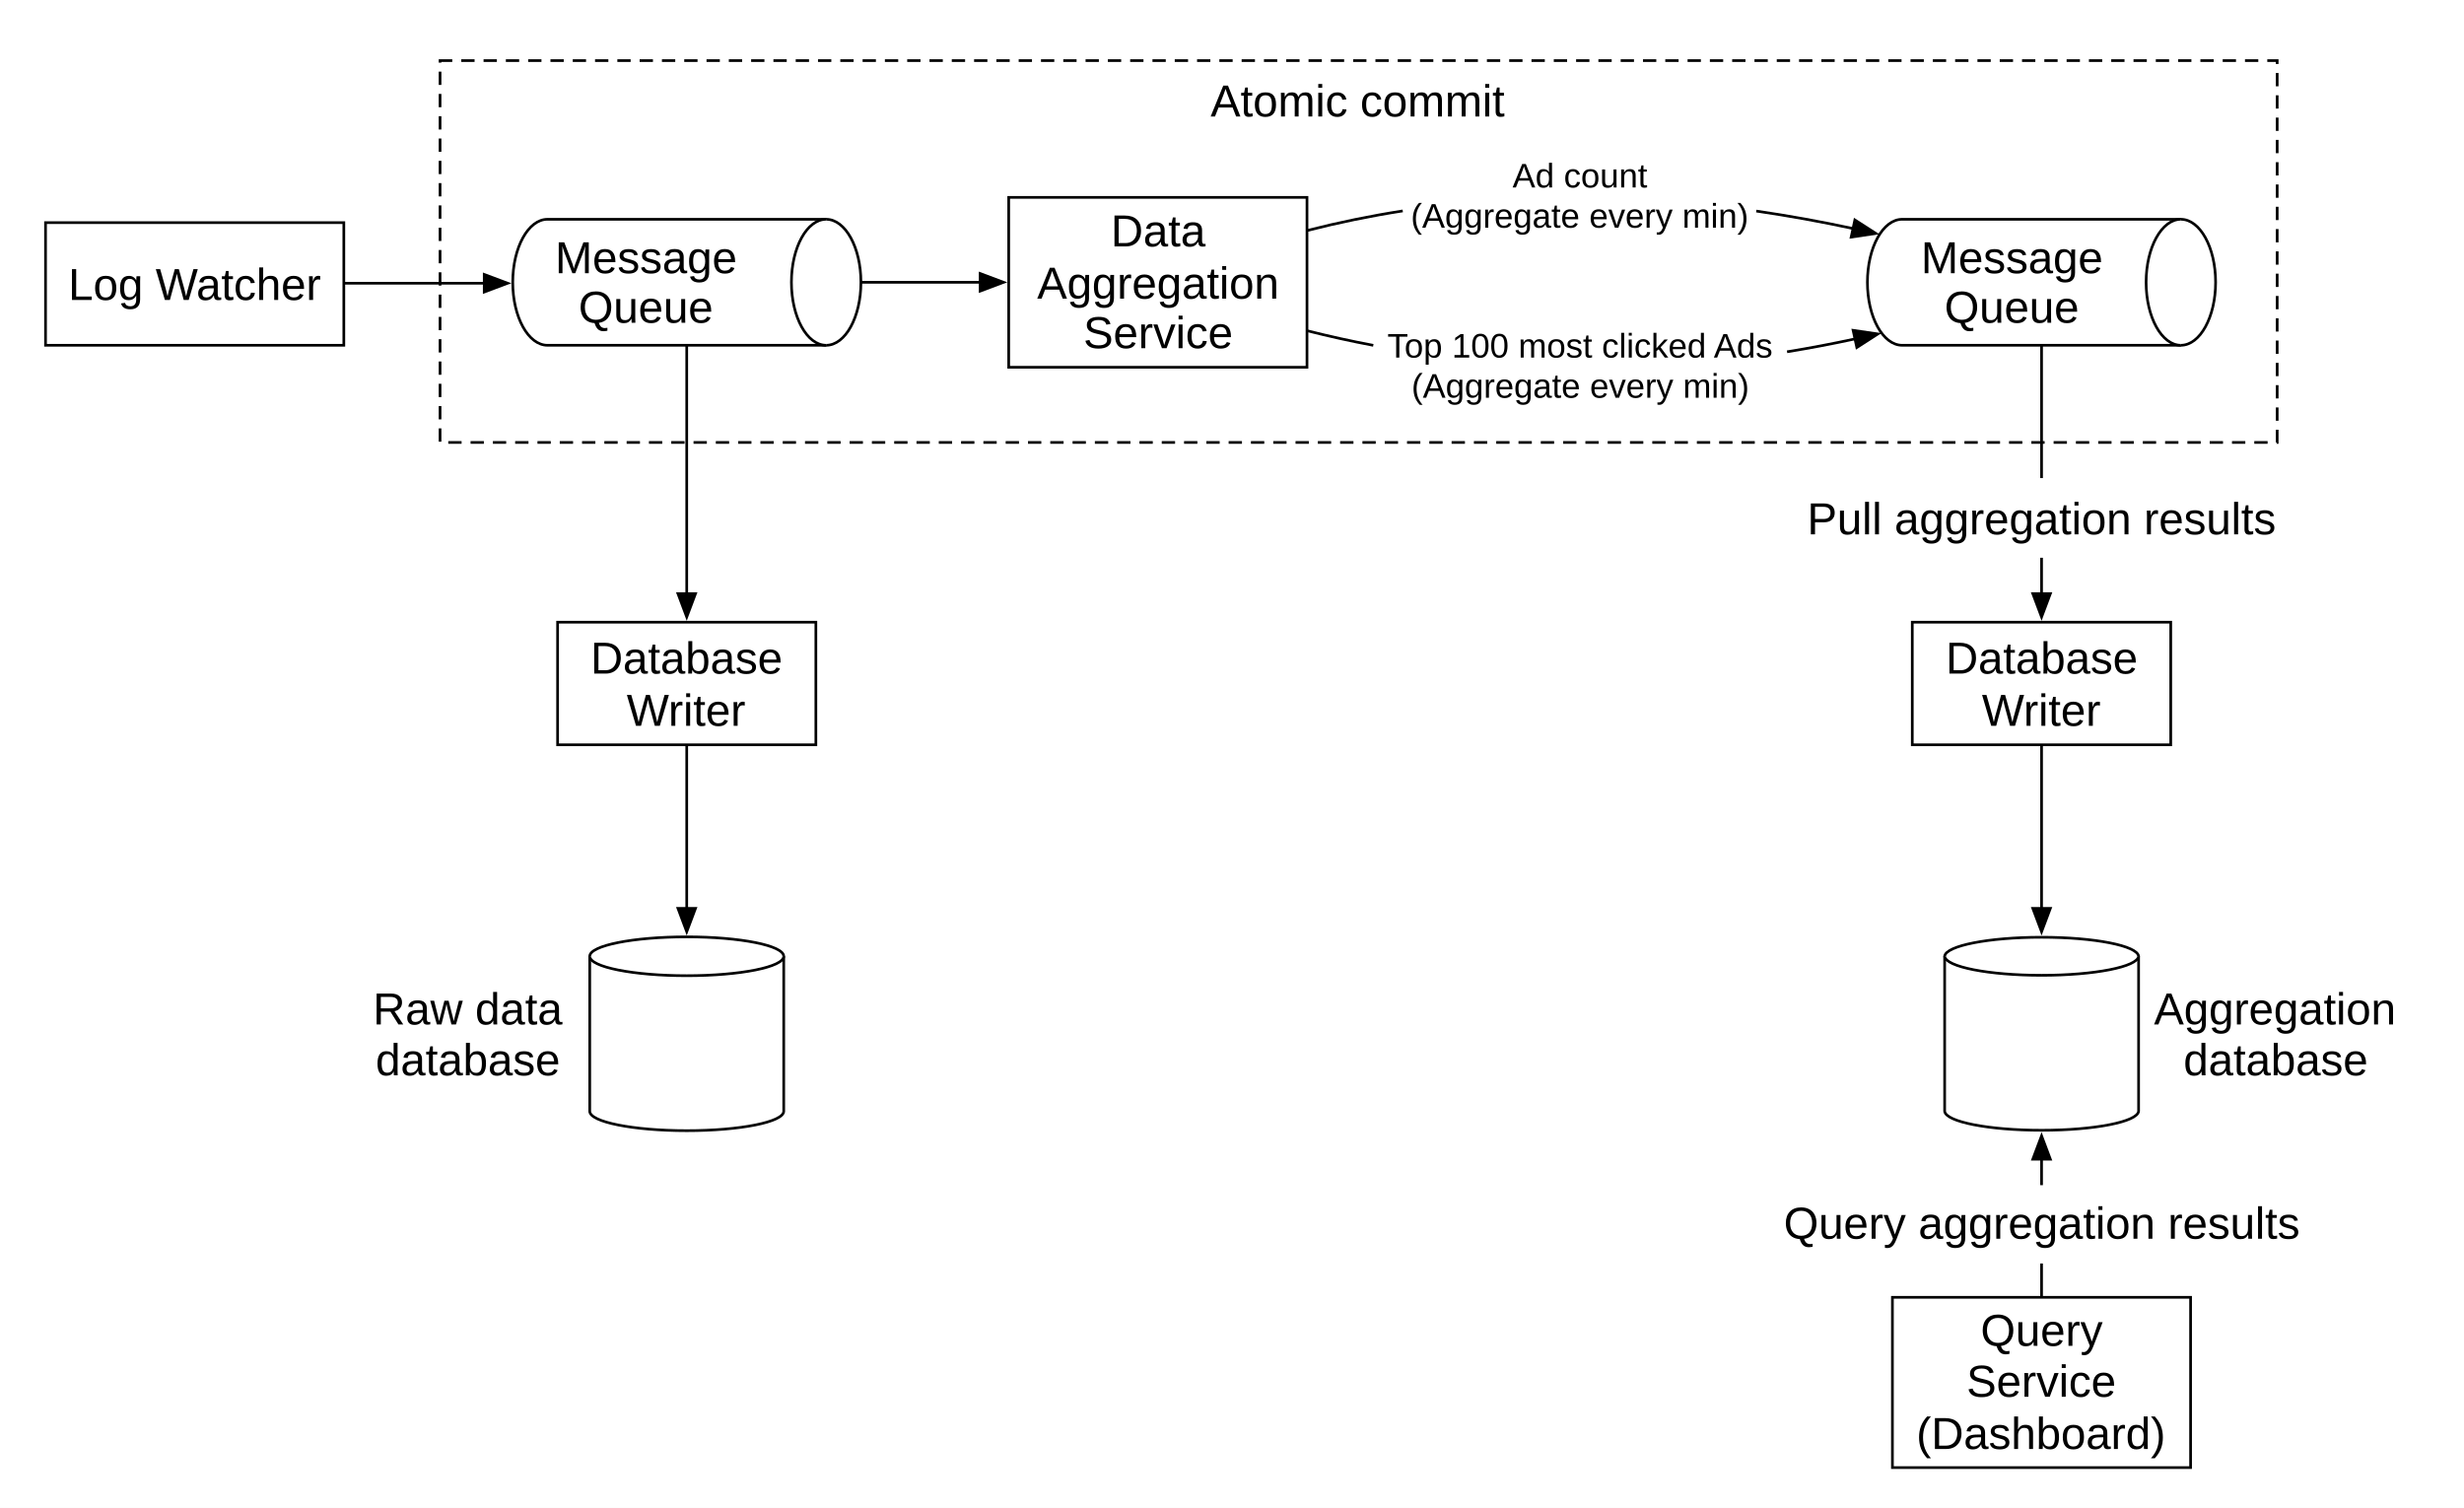
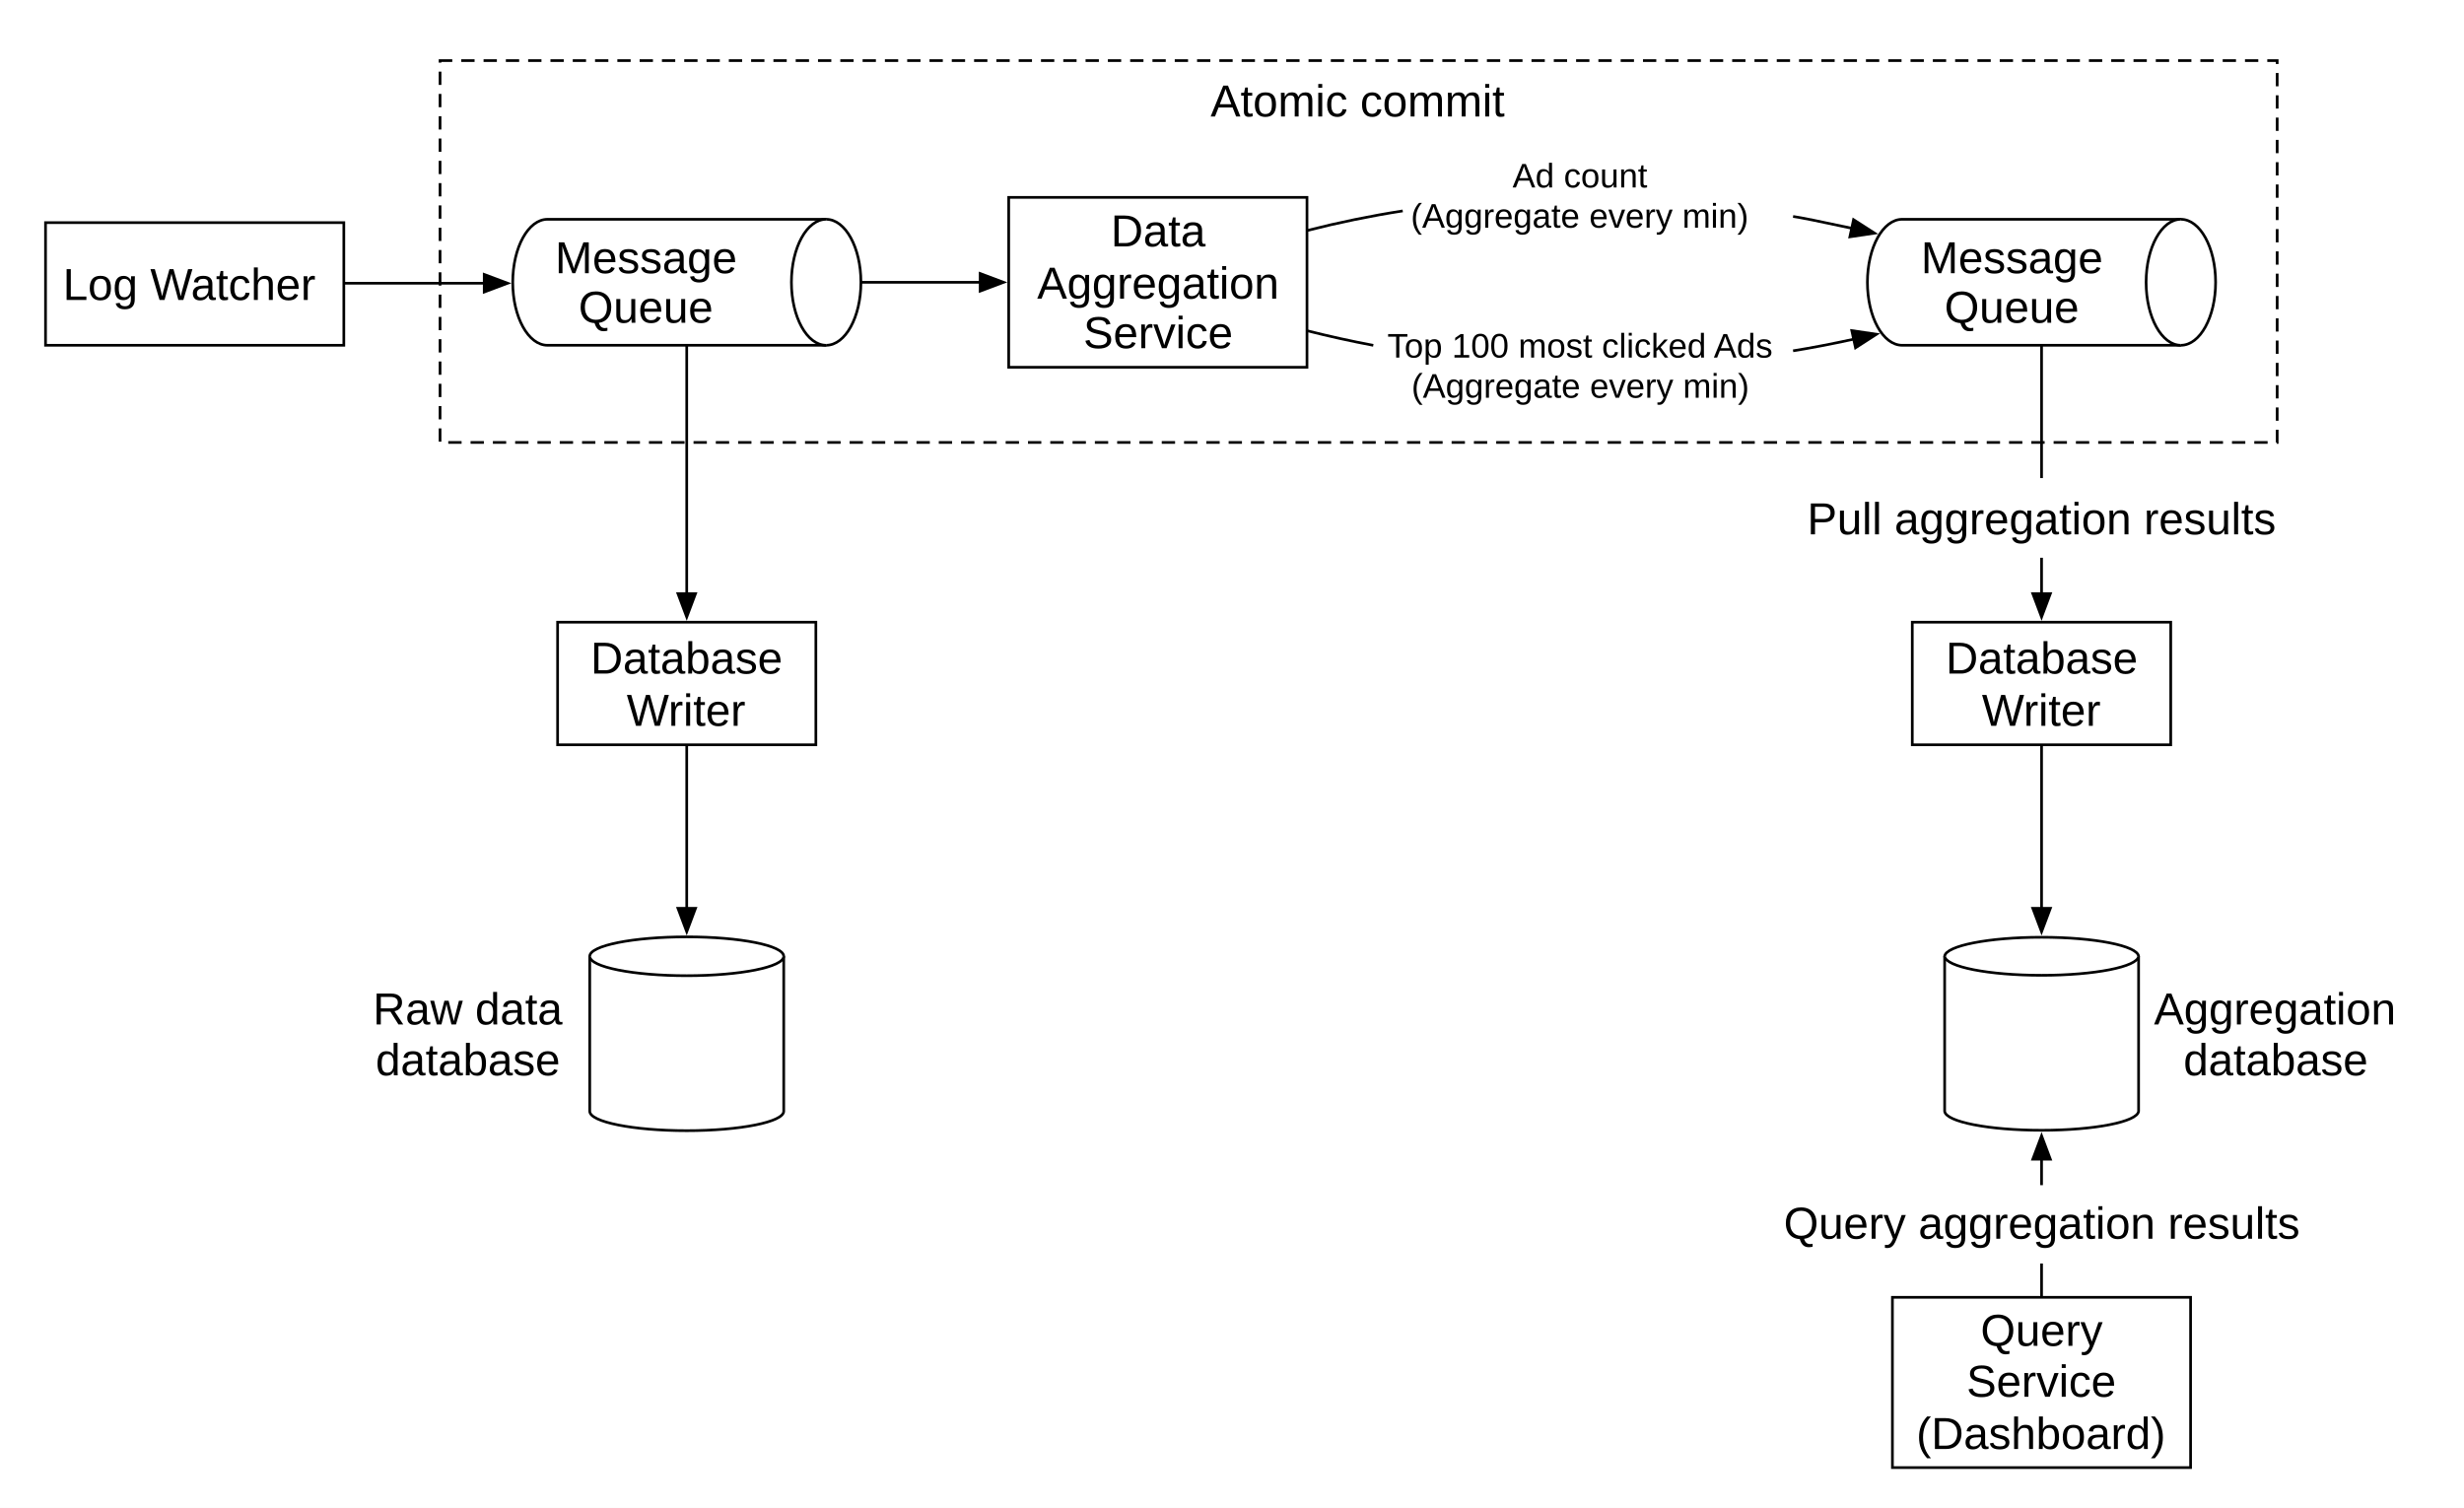
<svg xmlns="http://www.w3.org/2000/svg" width="1840" height="1126" viewBox="0 0 1840 1126" role="img" aria-labelledby="diagram-title diagram-desc">
  <defs>
    <marker id="arrowhead" viewBox="0 0 21.3 16" refX="1" refY="8" markerWidth="21.3" markerHeight="16" markerUnits="userSpaceOnUse" orient="auto">
      <path d="M0 0L21.3 8L0 16Z" fill="#000" />
    </marker>
    <style>
      text{font-family:Arial,Helvetica,sans-serif;font-size:33.5px;fill:#000}
      .note{font-size:25.5px}
      .box{fill:#fff;stroke:#000;stroke-width:2}
      .flow{fill:none;stroke:#000;stroke-width:2;marker-end:url(#arrowhead)}
      .dash{fill:none;stroke:#000;stroke-width:2;stroke-dasharray:9.94 6.71}
    </style>
  </defs>
  <rect width="1840" height="1126" fill="#fff" />
  <rect class="dash" id="atomic-commit-boundary" x="328.61" y="45.25" width="1371.89" height="285.14" stroke-dashoffset="0.81" />
  <text x="904" y="87">Atomic commit</text>
  <g id="ingestion">
    <rect class="box" x="34" y="166.25" width="222.75" height="91.58" />
-     <text x="51" y="224">Log Watcher</text>
+     <text x="47" y="224">Log Watcher</text>
    <path class="box" d="M408.84 163.75L616.95 163.75A25.95 47.04 0 0 1 616.95 257.83L408.84 257.83A25.95 47.04 0 0 1 408.84 163.75Z" />
    <path class="box" fill="none" d="M616.95 163.75A25.95 47.04 0 0 0 616.95 257.83" />
    <text x="414.5" y="204">Message</text>
    <text x="432" y="241">Queue</text>
-     <path class="flow" d="M256.75 211.5L361.6 211.5" />
+     <path class="flow" d="M256.75 211.5L361.593 211.5" />
    <path class="flow" d="M642.9 210.81L731.95 210.81" />
    <rect class="box" x="753.25" y="147.39" width="222.75" height="126.86" />
    <text x="829.5" y="184">Data</text>
    <text x="774.5" y="223">Aggregation</text>
    <text x="809" y="260">Service</text>
  </g>
  <g id="aggregation-output">
    <path class="box" d="M1420.45 163.75L1628.56 163.75A25.95 47.04 0 0 1 1628.56 257.83L1420.45 257.83A25.95 47.04 0 0 1 1420.45 163.75Z" />
    <path class="box" fill="none" d="M1628.56 163.75A25.95 47.04 0 0 0 1628.56 257.83" />
    <text x="1434.5" y="204">Message</text>
    <text x="1452" y="241">Queue</text>
    <path class="line" fill="none" stroke="#000" stroke-width="2" d="M976 172.16Q1011.75 163.05 1047.5 157.5" />
-     <path class="flow" d="M1311.5 157.6Q1347.62 162.88 1383.74 170.65" />
+     <path class="flow" d="M1339 161.65Q1346.643 162.67 1382.763 170.44" />
    <text class="note" x="1129.5" y="140">Ad count</text>
    <text class="note" x="1053.5" y="170">(Aggregate every min)</text>
    <path class="line" fill="none" stroke="#000" stroke-width="2" d="M976 246.95Q1000.75 253.21 1025.5 257.88" />
-     <path class="flow" d="M1334.5 262.69Q1359.85 258.58 1385.2 253.08" />
+     <path class="flow" d="M1339 261.96Q1358.867 258.793 1384.217 253.293" />
    <text class="note" x="1036" y="267">Top 100 most clicked Ads</text>
    <text class="note" x="1054" y="297">(Aggregate every min)</text>
  </g>
  <g id="raw-path">
    <path class="flow" d="M512.82 257.83L512.82 443.31" />
    <rect class="box" x="416.39" y="464.61" width="192.86" height="91.56" />
    <text x="441" y="503">Database</text>
    <text x="468" y="542">Writer</text>
-     <path class="flow" d="M512.82 556.17L512.82 678.31" />
+     <path class="flow" d="M512.82 556.17L512.82 678.29" />
    <path class="box" d="M440.39 714.09V829.81A72.43 14.5 0 0 0 585.25 829.81V714.09A72.43 14.5 0 0 0 440.39 714.09Z" />
    <path class="box" fill="none" d="M440.39 714.09A72.43 14.5 0 0 0 585.25 714.09" />
    <text x="278.5" y="765">Raw data</text>
    <text x="280.5" y="803">database</text>
  </g>
  <g id="aggregate-path">
    <path class="line" fill="none" stroke="#000" stroke-width="2" d="M1524.55 257.83L1524.55 357" />
    <text x="1349.5" y="399">Pull aggregation results</text>
    <path class="flow" d="M1524.55 416.5L1524.55 443.31" />
    <rect class="box" x="1428" y="464.61" width="193" height="91.56" />
    <text x="1453" y="503">Database</text>
    <text x="1480" y="542">Writer</text>
-     <path class="flow" d="M1524.55 556.17L1524.55 678.31" />
+     <path class="flow" d="M1524.55 556.17L1524.55 678.29" />
    <path class="box" d="M1452.17 714.09V829.81A72.43 14.5 0 0 0 1597 829.81V714.09A72.43 14.5 0 0 0 1452.17 714.09Z" />
    <path class="box" fill="none" d="M1452.17 714.09A72.43 14.5 0 0 0 1597 714.09" />
    <text x="1608.5" y="765">Aggregation</text>
    <text x="1630.5" y="803">database</text>
-     <path class="flow" d="M1524.55 885L1524.55 865.63" />
+     <path class="flow" d="M1524.55 885L1524.55 865.61" />
    <text x="1332" y="925">Query aggregation results</text>
    <path class="line" fill="none" stroke="#000" stroke-width="2" d="M1524.55 968.75L1524.55 943.5" />
    <rect class="box" x="1413.17" y="968.75" width="222.66" height="127.15" />
    <text x="1479" y="1005">Query</text>
    <text x="1468.5" y="1043">Service</text>
    <text x="1431" y="1082">(Dashboard)</text>
  </g>
</svg>
